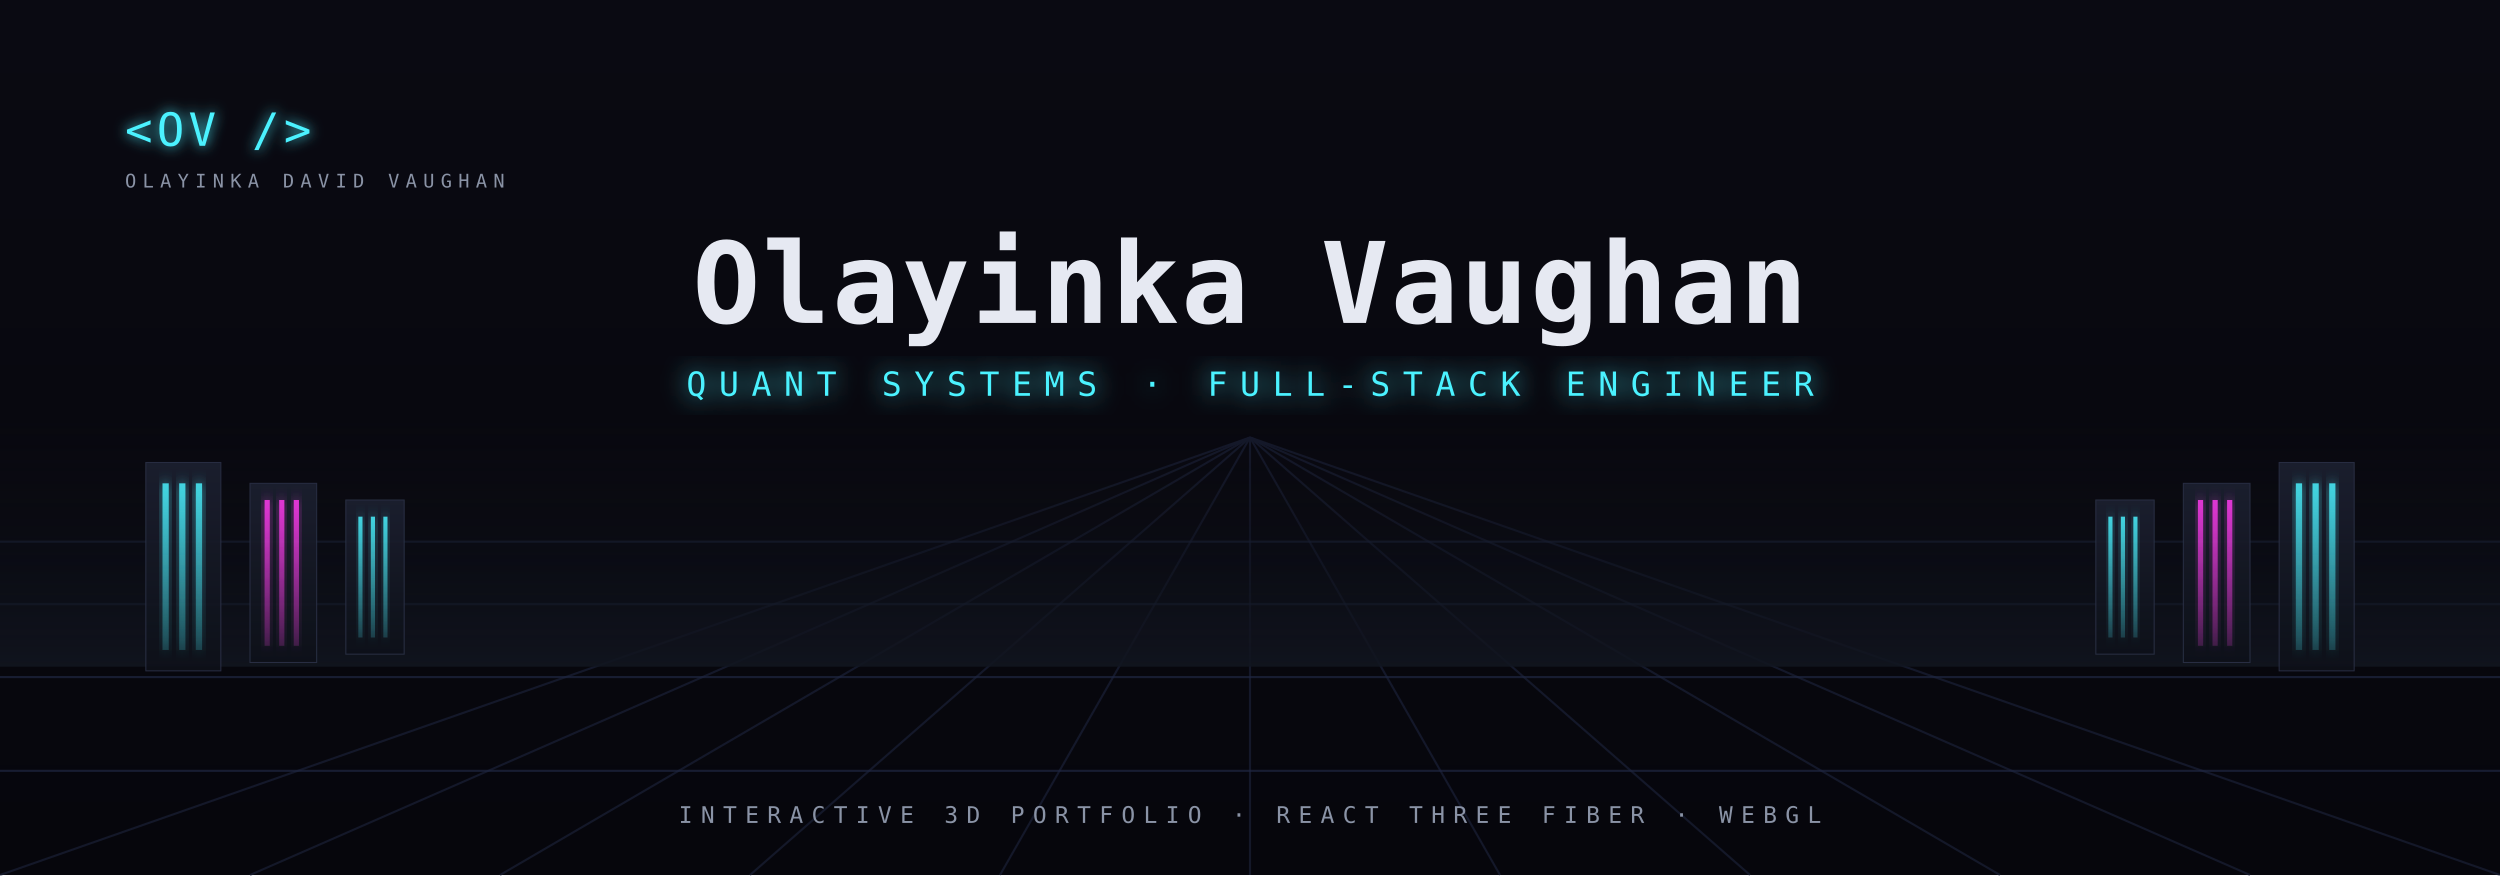
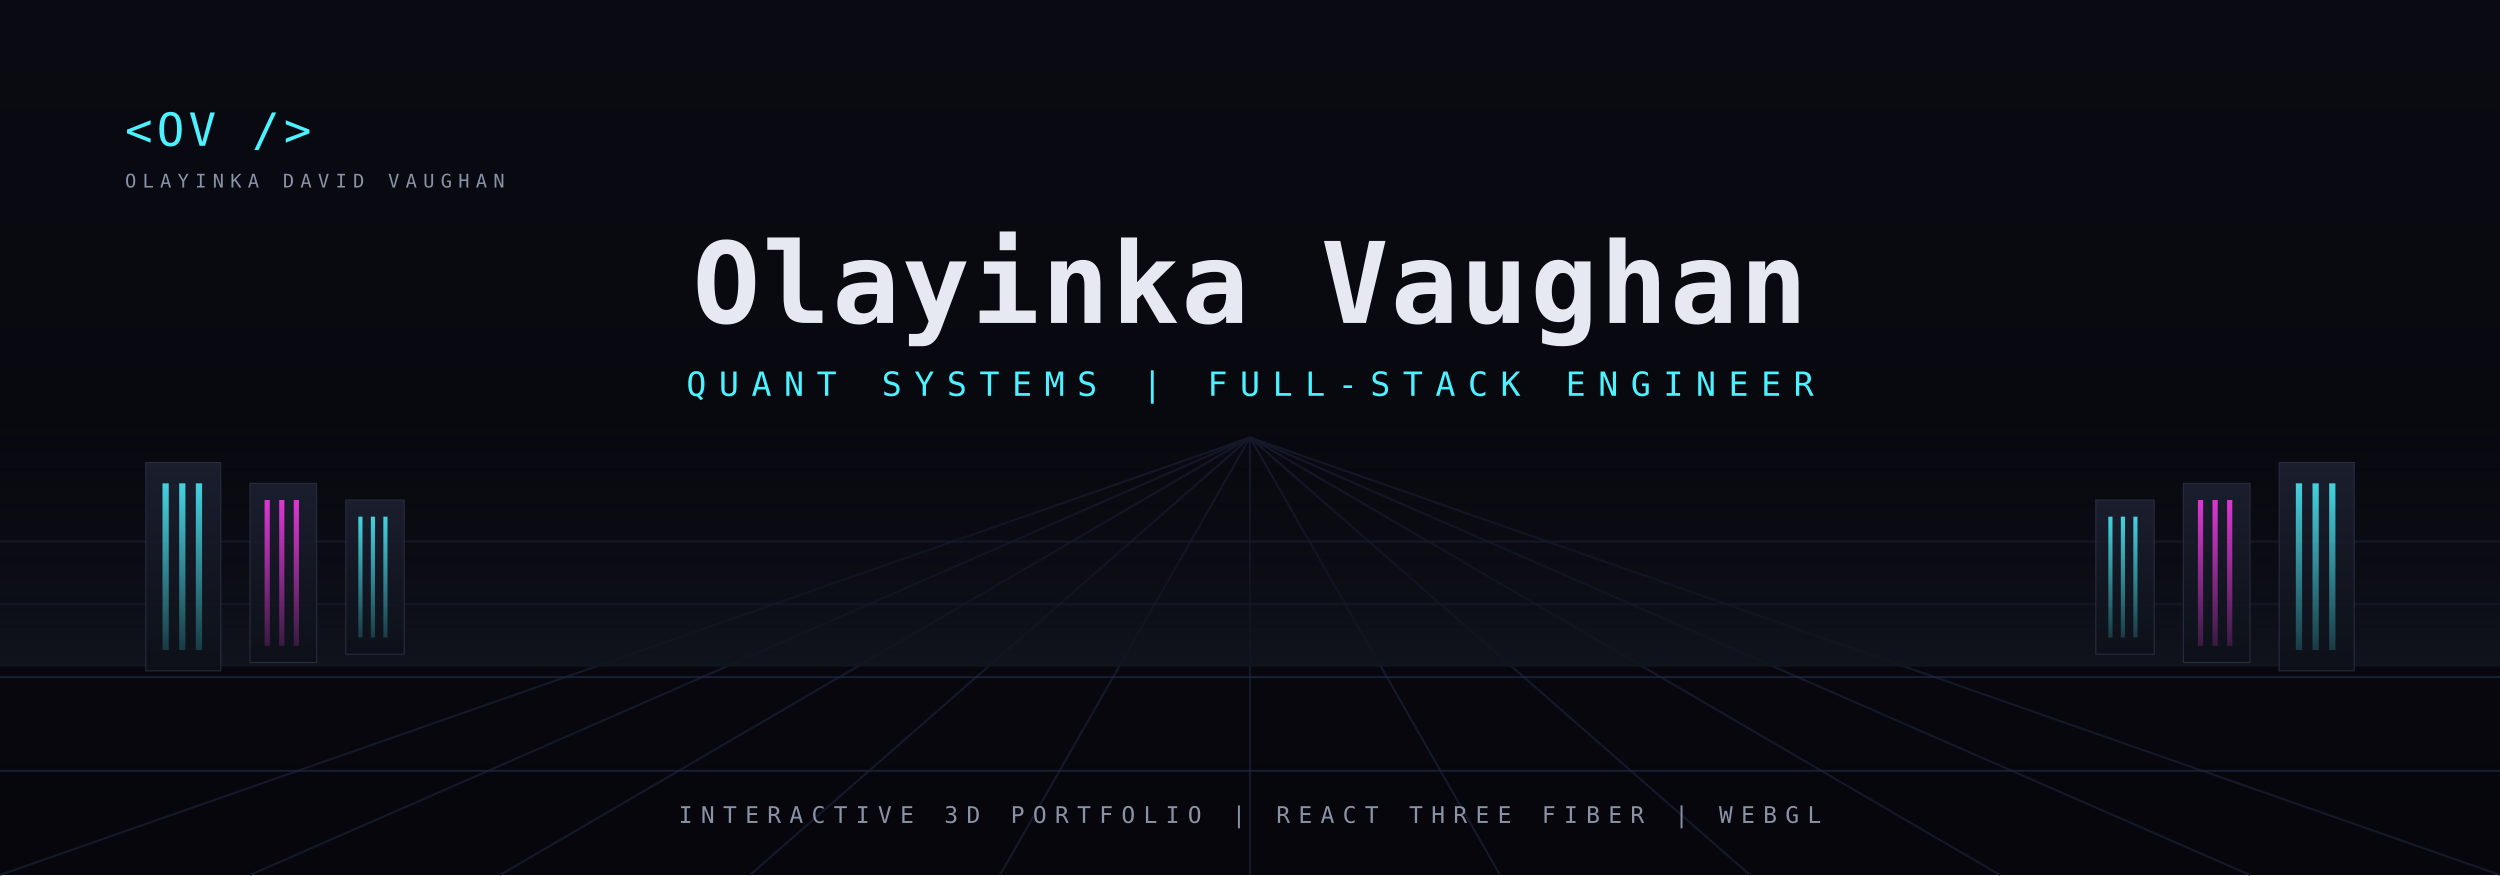
<svg xmlns="http://www.w3.org/2000/svg" viewBox="0 0 1200 420" width="1200" height="420" font-family="ui-monospace, SFMono-Regular, Menlo, Monaco, Consolas, monospace">
  <defs>
    <linearGradient id="bg" x1="0" y1="0" x2="0" y2="1">
      <stop offset="0" stop-color="#0a0a12" />
      <stop offset="1" stop-color="#06060c" />
    </linearGradient>
    <linearGradient id="cyanFade" x1="0" y1="0" x2="1" y2="0">
      <stop offset="0" stop-color="#4cf2ff" stop-opacity="0" />
      <stop offset="0.5" stop-color="#4cf2ff" stop-opacity="0.9" />
      <stop offset="1" stop-color="#4cf2ff" stop-opacity="0" />
    </linearGradient>
    <linearGradient id="magentaFade" x1="0" y1="0" x2="1" y2="0">
      <stop offset="0" stop-color="#ff3df0" stop-opacity="0" />
      <stop offset="0.5" stop-color="#ff3df0" stop-opacity="0.9" />
      <stop offset="1" stop-color="#ff3df0" stop-opacity="0" />
    </linearGradient>
    <linearGradient id="floor" x1="0" y1="0" x2="0" y2="1">
      <stop offset="0" stop-color="#0a0a12" stop-opacity="0" />
      <stop offset="1" stop-color="#11151f" stop-opacity="1" />
    </linearGradient>
    <linearGradient id="rackBody" x1="0" y1="0" x2="0" y2="1">
      <stop offset="0" stop-color="#1c2030" />
      <stop offset="1" stop-color="#0d1018" />
    </linearGradient>
    <linearGradient id="rackLed" x1="0" y1="0" x2="0" y2="1">
      <stop offset="0" stop-color="#4cf2ff" stop-opacity="0.95" />
      <stop offset="1" stop-color="#4cf2ff" stop-opacity="0.2" />
    </linearGradient>
    <linearGradient id="rackLedMagenta" x1="0" y1="0" x2="0" y2="1">
      <stop offset="0" stop-color="#ff3df0" stop-opacity="0.95" />
      <stop offset="1" stop-color="#ff3df0" stop-opacity="0.2" />
    </linearGradient>
-     <filter id="glow" x="-50%" y="-50%" width="200%" height="200%">
-       <feGaussianBlur stdDeviation="3" result="b" />
-       <feMerge>
-         <feMergeNode in="b" />
-         <feMergeNode in="SourceGraphic" />
-       </feMerge>
-     </filter>
-     <filter id="softGlow" x="-50%" y="-50%" width="200%" height="200%">
-       <feGaussianBlur stdDeviation="6" result="b" />
-       <feMerge>
-         <feMergeNode in="b" />
-         <feMergeNode in="SourceGraphic" />
-       </feMerge>
-     </filter>
  </defs>
  <rect width="1200" height="420" fill="url(#bg)" />
  <g stroke="#1f2742" stroke-width="1" opacity="0.7">
    <line x1="0" y1="260" x2="1200" y2="260" />
    <line x1="-60" y1="290" x2="1260" y2="290" />
    <line x1="-140" y1="325" x2="1340" y2="325" />
    <line x1="-260" y1="370" x2="1460" y2="370" />
  </g>
  <g stroke="#1f2742" stroke-width="1" opacity="0.55">
    <line x1="0" y1="420" x2="600" y2="210" />
    <line x1="120" y1="420" x2="600" y2="210" />
    <line x1="240" y1="420" x2="600" y2="210" />
    <line x1="360" y1="420" x2="600" y2="210" />
    <line x1="480" y1="420" x2="600" y2="210" />
    <line x1="600" y1="420" x2="600" y2="210" />
    <line x1="720" y1="420" x2="600" y2="210" />
    <line x1="840" y1="420" x2="600" y2="210" />
    <line x1="960" y1="420" x2="600" y2="210" />
    <line x1="1080" y1="420" x2="600" y2="210" />
    <line x1="1200" y1="420" x2="600" y2="210" />
  </g>
  <rect x="0" y="200" width="1200" height="120" fill="url(#floor)" opacity="0.9" />
-   <line x1="0" y1="210" x2="1200" y2="210" stroke="url(#cyanFade)" stroke-width="1.5" filter="url(#glow)" />
-   <line x1="0" y1="395" x2="1200" y2="395" stroke="url(#magentaFade)" stroke-width="1.5" filter="url(#glow)" />
+   <line x1="0" y1="210" x2="1200" y2="210" stroke="url(#cyanFade)" stroke-width="1.5" />
+   <line x1="0" y1="395" x2="1200" y2="395" stroke="url(#magentaFade)" stroke-width="1.5" />
  <g opacity="0.9">
    <rect x="70" y="222" width="36" height="100" fill="url(#rackBody)" stroke="#2a3046" stroke-width="0.5" />
-     <rect x="78" y="232" width="3" height="80" fill="url(#rackLed)" filter="url(#glow)" />
-     <rect x="86" y="232" width="3" height="80" fill="url(#rackLed)" filter="url(#glow)" />
-     <rect x="94" y="232" width="3" height="80" fill="url(#rackLed)" filter="url(#glow)" />
+     <rect x="78" y="232" width="3" height="80" fill="url(#rackLed)" />
+     <rect x="86" y="232" width="3" height="80" fill="url(#rackLed)" />
+     <rect x="94" y="232" width="3" height="80" fill="url(#rackLed)" />
    <rect x="120" y="232" width="32" height="86" fill="url(#rackBody)" stroke="#2a3046" stroke-width="0.5" />
-     <rect x="127" y="240" width="2.5" height="70" fill="url(#rackLedMagenta)" filter="url(#glow)" />
-     <rect x="134" y="240" width="2.5" height="70" fill="url(#rackLedMagenta)" filter="url(#glow)" />
-     <rect x="141" y="240" width="2.5" height="70" fill="url(#rackLedMagenta)" filter="url(#glow)" />
+     <rect x="127" y="240" width="2.5" height="70" fill="url(#rackLedMagenta)" />
+     <rect x="134" y="240" width="2.5" height="70" fill="url(#rackLedMagenta)" />
+     <rect x="141" y="240" width="2.5" height="70" fill="url(#rackLedMagenta)" />
    <rect x="166" y="240" width="28" height="74" fill="url(#rackBody)" stroke="#2a3046" stroke-width="0.5" />
-     <rect x="172" y="248" width="2" height="58" fill="url(#rackLed)" filter="url(#glow)" />
-     <rect x="178" y="248" width="2" height="58" fill="url(#rackLed)" filter="url(#glow)" />
-     <rect x="184" y="248" width="2" height="58" fill="url(#rackLed)" filter="url(#glow)" />
+     <rect x="172" y="248" width="2" height="58" fill="url(#rackLed)" />
+     <rect x="178" y="248" width="2" height="58" fill="url(#rackLed)" />
+     <rect x="184" y="248" width="2" height="58" fill="url(#rackLed)" />
  </g>
  <g opacity="0.9">
    <rect x="1006" y="240" width="28" height="74" fill="url(#rackBody)" stroke="#2a3046" stroke-width="0.5" />
-     <rect x="1012" y="248" width="2" height="58" fill="url(#rackLed)" filter="url(#glow)" />
-     <rect x="1018" y="248" width="2" height="58" fill="url(#rackLed)" filter="url(#glow)" />
-     <rect x="1024" y="248" width="2" height="58" fill="url(#rackLed)" filter="url(#glow)" />
+     <rect x="1012" y="248" width="2" height="58" fill="url(#rackLed)" />
+     <rect x="1018" y="248" width="2" height="58" fill="url(#rackLed)" />
+     <rect x="1024" y="248" width="2" height="58" fill="url(#rackLed)" />
    <rect x="1048" y="232" width="32" height="86" fill="url(#rackBody)" stroke="#2a3046" stroke-width="0.5" />
-     <rect x="1055" y="240" width="2.5" height="70" fill="url(#rackLedMagenta)" filter="url(#glow)" />
-     <rect x="1062" y="240" width="2.5" height="70" fill="url(#rackLedMagenta)" filter="url(#glow)" />
-     <rect x="1069" y="240" width="2.5" height="70" fill="url(#rackLedMagenta)" filter="url(#glow)" />
+     <rect x="1055" y="240" width="2.5" height="70" fill="url(#rackLedMagenta)" />
+     <rect x="1062" y="240" width="2.5" height="70" fill="url(#rackLedMagenta)" />
+     <rect x="1069" y="240" width="2.5" height="70" fill="url(#rackLedMagenta)" />
    <rect x="1094" y="222" width="36" height="100" fill="url(#rackBody)" stroke="#2a3046" stroke-width="0.5" />
-     <rect x="1102" y="232" width="3" height="80" fill="url(#rackLed)" filter="url(#glow)" />
-     <rect x="1110" y="232" width="3" height="80" fill="url(#rackLed)" filter="url(#glow)" />
-     <rect x="1118" y="232" width="3" height="80" fill="url(#rackLed)" filter="url(#glow)" />
+     <rect x="1102" y="232" width="3" height="80" fill="url(#rackLed)" />
+     <rect x="1110" y="232" width="3" height="80" fill="url(#rackLed)" />
+     <rect x="1118" y="232" width="3" height="80" fill="url(#rackLed)" />
  </g>
  <g transform="translate(60, 70)">
-     <text x="0" y="0" font-size="22" fill="#4cf2ff" letter-spacing="2" filter="url(#glow)">&lt;OV /&gt;</text>
+     <text x="0" y="0" font-size="22" fill="#4cf2ff" letter-spacing="2">&lt;OV /&gt;</text>
    <text x="0" y="20" font-size="9" fill="#8a93a6" letter-spacing="3">OLAYINKA DAVID VAUGHAN</text>
  </g>
  <g text-anchor="middle">
    <text x="600" y="155" font-size="54" font-weight="700" fill="#e6e9f2" letter-spacing="1">
      Olayinka Vaughan
    </text>
-     <text x="600" y="190" font-size="16" fill="#4cf2ff" letter-spacing="6" filter="url(#softGlow)">
-       QUANT SYSTEMS · FULL-STACK ENGINEER
+     <text x="600" y="190" font-size="16" fill="#4cf2ff" letter-spacing="6">
+       QUANT SYSTEMS | FULL-STACK ENGINEER
    </text>
  </g>
  <text x="600" y="395" text-anchor="middle" font-size="11" fill="#8a93a6" letter-spacing="4">
-     INTERACTIVE 3D PORTFOLIO · REACT THREE FIBER · WEBGL
+     INTERACTIVE 3D PORTFOLIO | REACT THREE FIBER | WEBGL
  </text>
</svg>
